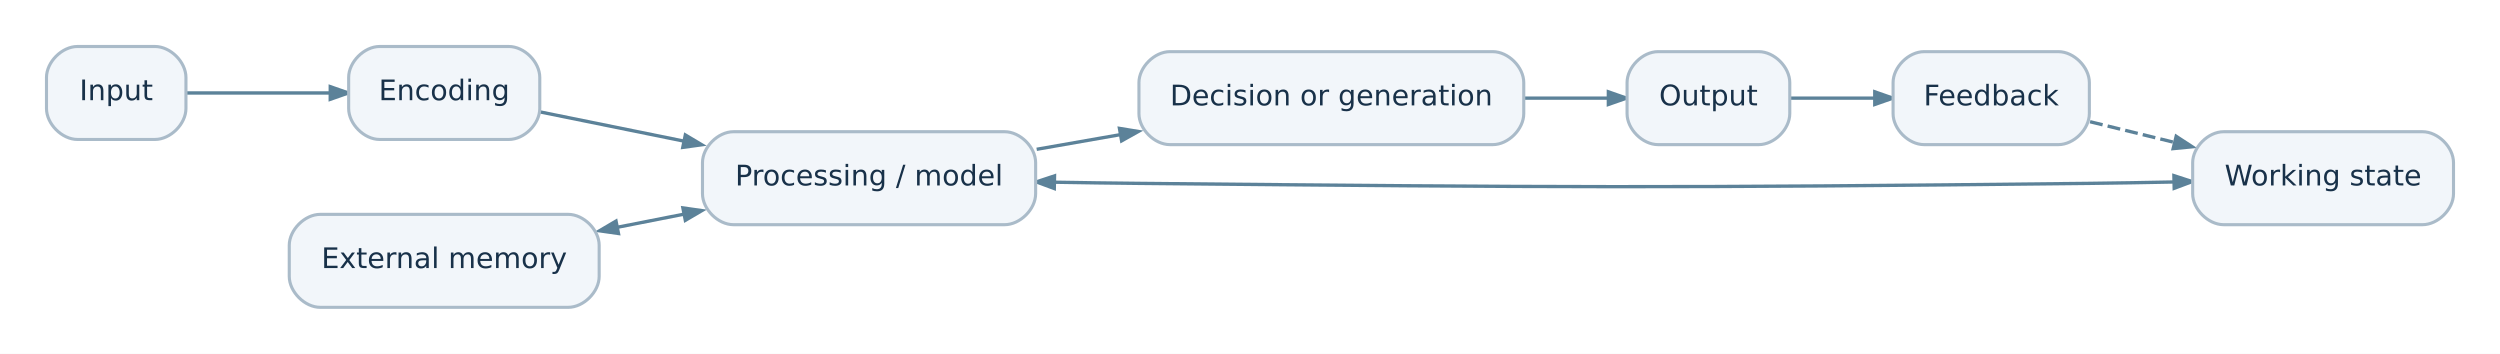
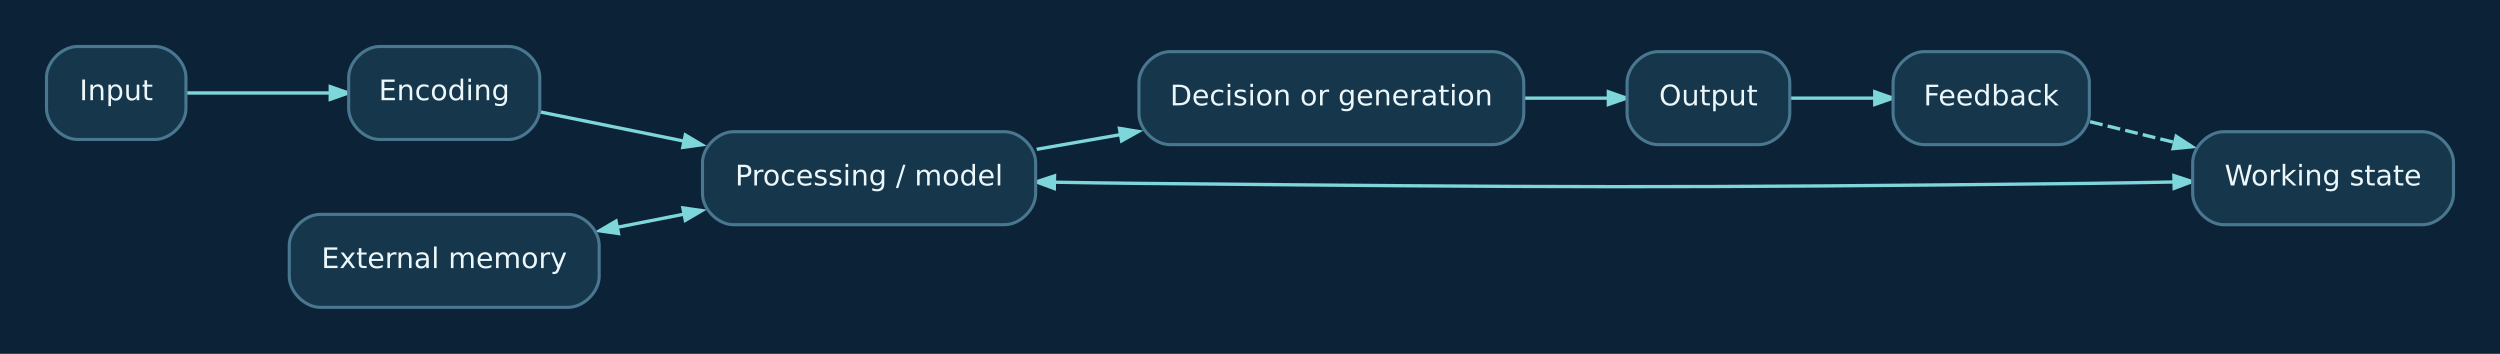
<svg xmlns="http://www.w3.org/2000/svg" width="968pt" height="137pt" viewBox="0.00 0.00 968.00 137.00">
  <g id="graph0" class="graph" transform="scale(1 1) rotate(0) translate(18 119)">
-     <polygon fill="white" stroke="transparent" points="-18,18 -18,-119 950,-119 950,18 -18,18" />
+     <polygon fill="#0c2236" stroke="transparent" points="-18,18 -18,-119 950,-119 950,18 -18,18" />
    <g id="edge1" class="edge">
-       <path fill="none" stroke="#5c8299" stroke-width="1.3" d="M54.2,-83C70.26,-83 91.2,-83 109.67,-83" />
-       <polygon fill="#5c8299" stroke="#5c8299" stroke-width="1.3" points="109.88,-85.45 116.87,-83 109.87,-80.55 109.88,-85.45" />
+       <path fill="none" stroke="#7dd7da" stroke-width="1.3" d="M54.2,-83C70.26,-83 91.2,-83 109.67,-83" />
+       <polygon fill="#7dd7da" stroke="#7dd7da" stroke-width="1.3" points="109.88,-85.45 116.87,-83 109.87,-80.55 109.88,-85.45" />
    </g>
    <g id="edge2" class="edge">
-       <path fill="none" stroke="#5c8299" stroke-width="1.3" d="M191.06,-75.68C207.47,-72.34 227.48,-68.28 246.7,-64.38" />
-       <polygon fill="#5c8299" stroke="#5c8299" stroke-width="1.3" points="247.36,-66.74 253.73,-62.95 246.38,-61.94 247.36,-66.74" />
+       <path fill="none" stroke="#7dd7da" stroke-width="1.3" d="M191.06,-75.68C207.47,-72.34 227.48,-68.28 246.7,-64.38" />
+       <polygon fill="#7dd7da" stroke="#7dd7da" stroke-width="1.3" points="247.36,-66.74 253.73,-62.95 246.38,-61.94 247.36,-66.74" />
    </g>
    <g id="edge3" class="edge">
-       <path fill="none" stroke="#5c8299" stroke-width="1.3" d="M383.4,-61.19C393.88,-63.03 404.86,-64.95 415.68,-66.85" />
-       <polygon fill="#5c8299" stroke="#5c8299" stroke-width="1.3" points="415.45,-69.29 422.77,-68.09 416.29,-64.47 415.45,-69.29" />
+       <path fill="none" stroke="#7dd7da" stroke-width="1.3" d="M383.4,-61.19C393.88,-63.03 404.86,-64.95 415.68,-66.85" />
+       <polygon fill="#7dd7da" stroke="#7dd7da" stroke-width="1.3" points="415.45,-69.29 422.77,-68.09 416.29,-64.47 415.45,-69.29" />
    </g>
    <g id="edge4" class="edge">
-       <path fill="none" stroke="#5c8299" stroke-width="1.3" d="M572.19,-81C583.44,-81 594.63,-81 604.67,-81" />
-       <polygon fill="#5c8299" stroke="#5c8299" stroke-width="1.3" points="604.76,-83.45 611.76,-81 604.76,-78.55 604.76,-83.45" />
+       <path fill="none" stroke="#7dd7da" stroke-width="1.3" d="M572.19,-81C583.44,-81 594.63,-81 604.67,-81" />
+       <polygon fill="#7dd7da" stroke="#7dd7da" stroke-width="1.3" points="604.76,-83.45 611.76,-81 604.76,-78.55 604.76,-83.45" />
    </g>
    <g id="edge7" class="edge">
-       <path fill="none" stroke="#5c8299" stroke-width="1.3" d="M675.02,-81C685.2,-81 696.76,-81 707.77,-81" />
-       <polygon fill="#5c8299" stroke="#5c8299" stroke-width="1.3" points="707.91,-83.45 714.91,-81 707.91,-78.55 707.91,-83.45" />
+       <path fill="none" stroke="#7dd7da" stroke-width="1.3" d="M675.02,-81C685.2,-81 696.76,-81 707.77,-81" />
+       <polygon fill="#7dd7da" stroke="#7dd7da" stroke-width="1.3" points="707.91,-83.45 714.91,-81 707.91,-78.55 707.91,-83.45" />
    </g>
    <g id="edge5" class="edge">
-       <path fill="none" stroke="#5c8299" stroke-width="1.3" d="M221.14,-31.02C229.56,-32.68 238.19,-34.38 246.68,-36.05" />
-       <polygon fill="#5c8299" stroke="#5c8299" stroke-width="1.3" points="221.47,-28.59 214.13,-29.64 220.52,-33.4 221.47,-28.59" />
-       <polygon fill="#5c8299" stroke="#5c8299" stroke-width="1.3" points="246.42,-38.5 253.76,-37.45 247.36,-33.69 246.42,-38.5" />
+       <path fill="none" stroke="#7dd7da" stroke-width="1.3" d="M221.14,-31.02C229.56,-32.68 238.19,-34.38 246.68,-36.05" />
+       <polygon fill="#7dd7da" stroke="#7dd7da" stroke-width="1.3" points="221.47,-28.59 214.13,-29.64 220.52,-33.4 221.47,-28.59" />
+       <polygon fill="#7dd7da" stroke="#7dd7da" stroke-width="1.3" points="246.42,-38.5 253.76,-37.45 247.36,-33.69 246.42,-38.5" />
    </g>
    <g id="edge6" class="edge">
-       <path fill="none" stroke="#5c8299" stroke-width="1.3" d="M823.73,-48.54C812.86,-48.32 801.58,-48.12 791,-48 627.45,-46.17 586.55,-46.42 423,-48 412.46,-48.1 401.32,-48.26 390.4,-48.45" />
-       <polygon fill="#5c8299" stroke="#5c8299" stroke-width="1.3" points="823.74,-50.99 830.8,-48.69 823.85,-46.09 823.74,-50.99" />
-       <polygon fill="#5c8299" stroke="#5c8299" stroke-width="1.3" points="390.22,-46 383.27,-48.57 390.31,-50.9 390.22,-46" />
+       <path fill="none" stroke="#7dd7da" stroke-width="1.3" d="M823.73,-48.54C812.86,-48.32 801.58,-48.12 791,-48 627.45,-46.17 586.55,-46.42 423,-48 412.46,-48.1 401.32,-48.26 390.4,-48.45" />
+       <polygon fill="#7dd7da" stroke="#7dd7da" stroke-width="1.3" points="823.74,-50.99 830.8,-48.69 823.85,-46.09 823.74,-50.99" />
+       <polygon fill="#7dd7da" stroke="#7dd7da" stroke-width="1.3" points="390.22,-46 383.27,-48.57 390.31,-50.9 390.22,-46" />
    </g>
    <g id="edge8" class="edge">
-       <path fill="none" stroke="#5c8299" stroke-width="1.3" stroke-dasharray="5,2" d="M791.27,-71.87C801.53,-69.35 812.89,-66.57 823.98,-63.85" />
-       <polygon fill="#5c8299" stroke="#5c8299" stroke-width="1.3" points="824.62,-66.22 830.83,-62.17 823.45,-61.46 824.62,-66.22" />
+       <path fill="none" stroke="#7dd7da" stroke-width="1.3" stroke-dasharray="5,2" d="M791.27,-71.87C801.53,-69.35 812.89,-66.57 823.98,-63.85" />
+       <polygon fill="#7dd7da" stroke="#7dd7da" stroke-width="1.3" points="824.62,-66.22 830.83,-62.17 823.45,-61.46 824.62,-66.22" />
    </g>
    <g id="node1" class="node">
-       <path fill="#f2f6fa" stroke="#aabbc9" stroke-width="1.2" d="M42,-101C42,-101 12,-101 12,-101 6,-101 0,-95 0,-89 0,-89 0,-77 0,-77 0,-71 6,-65 12,-65 12,-65 42,-65 42,-65 48,-65 54,-71 54,-77 54,-77 54,-89 54,-89 54,-95 48,-101 42,-101" />
-       <text text-anchor="middle" x="27" y="-80.2" font-family="DejaVu Sans" font-size="11.00" fill="#183149">Input</text>
+       <path fill="#16364b" stroke="#4a7790" stroke-width="1.2" d="M42,-101C42,-101 12,-101 12,-101 6,-101 0,-95 0,-89 0,-89 0,-77 0,-77 0,-71 6,-65 12,-65 12,-65 42,-65 42,-65 48,-65 54,-71 54,-77 54,-77 54,-89 54,-89 54,-95 48,-101 42,-101" />
+       <text text-anchor="middle" x="27" y="-80.2" font-family="DejaVu Sans" font-size="11.00" fill="#ebf7fa">Input</text>
    </g>
    <g id="node2" class="node">
-       <path fill="#f2f6fa" stroke="#aabbc9" stroke-width="1.2" d="M179,-101C179,-101 129,-101 129,-101 123,-101 117,-95 117,-89 117,-89 117,-77 117,-77 117,-71 123,-65 129,-65 129,-65 179,-65 179,-65 185,-65 191,-71 191,-77 191,-77 191,-89 191,-89 191,-95 185,-101 179,-101" />
-       <text text-anchor="middle" x="154" y="-80.2" font-family="DejaVu Sans" font-size="11.00" fill="#183149">Encoding</text>
+       <path fill="#16364b" stroke="#4a7790" stroke-width="1.2" d="M179,-101C179,-101 129,-101 129,-101 123,-101 117,-95 117,-89 117,-89 117,-77 117,-77 117,-71 123,-65 129,-65 129,-65 179,-65 179,-65 185,-65 191,-71 191,-77 191,-77 191,-89 191,-89 191,-95 185,-101 179,-101" />
+       <text text-anchor="middle" x="154" y="-80.2" font-family="DejaVu Sans" font-size="11.00" fill="#ebf7fa">Encoding</text>
    </g>
    <g id="node3" class="node">
-       <path fill="#f2f6fa" stroke="#aabbc9" stroke-width="1.2" d="M371,-68C371,-68 266,-68 266,-68 260,-68 254,-62 254,-56 254,-56 254,-44 254,-44 254,-38 260,-32 266,-32 266,-32 371,-32 371,-32 377,-32 383,-38 383,-44 383,-44 383,-56 383,-56 383,-62 377,-68 371,-68" />
-       <text text-anchor="middle" x="318.5" y="-47.2" font-family="DejaVu Sans" font-size="11.00" fill="#183149">Processing / model</text>
+       <path fill="#16364b" stroke="#4a7790" stroke-width="1.2" d="M371,-68C371,-68 266,-68 266,-68 260,-68 254,-62 254,-56 254,-56 254,-44 254,-44 254,-38 260,-32 266,-32 266,-32 371,-32 371,-32 377,-32 383,-38 383,-44 383,-44 383,-56 383,-56 383,-62 377,-68 371,-68" />
+       <text text-anchor="middle" x="318.5" y="-47.2" font-family="DejaVu Sans" font-size="11.00" fill="#ebf7fa">Processing / model</text>
    </g>
    <g id="node4" class="node">
-       <path fill="#f2f6fa" stroke="#aabbc9" stroke-width="1.2" d="M560,-99C560,-99 435,-99 435,-99 429,-99 423,-93 423,-87 423,-87 423,-75 423,-75 423,-69 429,-63 435,-63 435,-63 560,-63 560,-63 566,-63 572,-69 572,-75 572,-75 572,-87 572,-87 572,-93 566,-99 560,-99" />
-       <text text-anchor="middle" x="497.5" y="-78.2" font-family="DejaVu Sans" font-size="11.00" fill="#183149">Decision or generation</text>
+       <path fill="#16364b" stroke="#4a7790" stroke-width="1.2" d="M560,-99C560,-99 435,-99 435,-99 429,-99 423,-93 423,-87 423,-87 423,-75 423,-75 423,-69 429,-63 435,-63 435,-63 560,-63 560,-63 566,-63 572,-69 572,-75 572,-75 572,-87 572,-87 572,-93 566,-99 560,-99" />
+       <text text-anchor="middle" x="497.5" y="-78.2" font-family="DejaVu Sans" font-size="11.00" fill="#ebf7fa">Decision or generation</text>
    </g>
    <g id="node5" class="node">
-       <path fill="#f2f6fa" stroke="#aabbc9" stroke-width="1.2" d="M663,-99C663,-99 624,-99 624,-99 618,-99 612,-93 612,-87 612,-87 612,-75 612,-75 612,-69 618,-63 624,-63 624,-63 663,-63 663,-63 669,-63 675,-69 675,-75 675,-75 675,-87 675,-87 675,-93 669,-99 663,-99" />
-       <text text-anchor="middle" x="643.5" y="-78.2" font-family="DejaVu Sans" font-size="11.00" fill="#183149">Output</text>
+       <path fill="#16364b" stroke="#4a7790" stroke-width="1.2" d="M663,-99C663,-99 624,-99 624,-99 618,-99 612,-93 612,-87 612,-87 612,-75 612,-75 612,-69 618,-63 624,-63 624,-63 663,-63 663,-63 669,-63 675,-69 675,-75 675,-75 675,-87 675,-87 675,-93 669,-99 663,-99" />
+       <text text-anchor="middle" x="643.5" y="-78.2" font-family="DejaVu Sans" font-size="11.00" fill="#ebf7fa">Output</text>
    </g>
    <g id="node6" class="node">
-       <path fill="#f2f6fa" stroke="#aabbc9" stroke-width="1.2" d="M202,-36C202,-36 106,-36 106,-36 100,-36 94,-30 94,-24 94,-24 94,-12 94,-12 94,-6 100,0 106,0 106,0 202,0 202,0 208,0 214,-6 214,-12 214,-12 214,-24 214,-24 214,-30 208,-36 202,-36" />
-       <text text-anchor="middle" x="154" y="-15.2" font-family="DejaVu Sans" font-size="11.00" fill="#183149">External memory</text>
+       <path fill="#16364b" stroke="#4a7790" stroke-width="1.2" d="M202,-36C202,-36 106,-36 106,-36 100,-36 94,-30 94,-24 94,-24 94,-12 94,-12 94,-6 100,0 106,0 106,0 202,0 202,0 208,0 214,-6 214,-12 214,-12 214,-24 214,-24 214,-30 208,-36 202,-36" />
+       <text text-anchor="middle" x="154" y="-15.2" font-family="DejaVu Sans" font-size="11.00" fill="#ebf7fa">External memory</text>
    </g>
    <g id="node7" class="node">
-       <path fill="#f2f6fa" stroke="#aabbc9" stroke-width="1.2" d="M920,-68C920,-68 843,-68 843,-68 837,-68 831,-62 831,-56 831,-56 831,-44 831,-44 831,-38 837,-32 843,-32 843,-32 920,-32 920,-32 926,-32 932,-38 932,-44 932,-44 932,-56 932,-56 932,-62 926,-68 920,-68" />
-       <text text-anchor="middle" x="881.5" y="-47.2" font-family="DejaVu Sans" font-size="11.00" fill="#183149">Working state</text>
+       <path fill="#16364b" stroke="#4a7790" stroke-width="1.2" d="M920,-68C920,-68 843,-68 843,-68 837,-68 831,-62 831,-56 831,-56 831,-44 831,-44 831,-38 837,-32 843,-32 843,-32 920,-32 920,-32 926,-32 932,-38 932,-44 932,-44 932,-56 932,-56 932,-62 926,-68 920,-68" />
+       <text text-anchor="middle" x="881.5" y="-47.2" font-family="DejaVu Sans" font-size="11.00" fill="#ebf7fa">Working state</text>
    </g>
    <g id="node8" class="node">
-       <path fill="#f2f6fa" stroke="#aabbc9" stroke-width="1.2" d="M779,-99C779,-99 727,-99 727,-99 721,-99 715,-93 715,-87 715,-87 715,-75 715,-75 715,-69 721,-63 727,-63 727,-63 779,-63 779,-63 785,-63 791,-69 791,-75 791,-75 791,-87 791,-87 791,-93 785,-99 779,-99" />
-       <text text-anchor="middle" x="753" y="-78.2" font-family="DejaVu Sans" font-size="11.00" fill="#183149">Feedback</text>
+       <path fill="#16364b" stroke="#4a7790" stroke-width="1.2" d="M779,-99C779,-99 727,-99 727,-99 721,-99 715,-93 715,-87 715,-87 715,-75 715,-75 715,-69 721,-63 727,-63 727,-63 779,-63 779,-63 785,-63 791,-69 791,-75 791,-75 791,-87 791,-87 791,-93 785,-99 779,-99" />
+       <text text-anchor="middle" x="753" y="-78.2" font-family="DejaVu Sans" font-size="11.00" fill="#ebf7fa">Feedback</text>
    </g>
  </g>
</svg>
